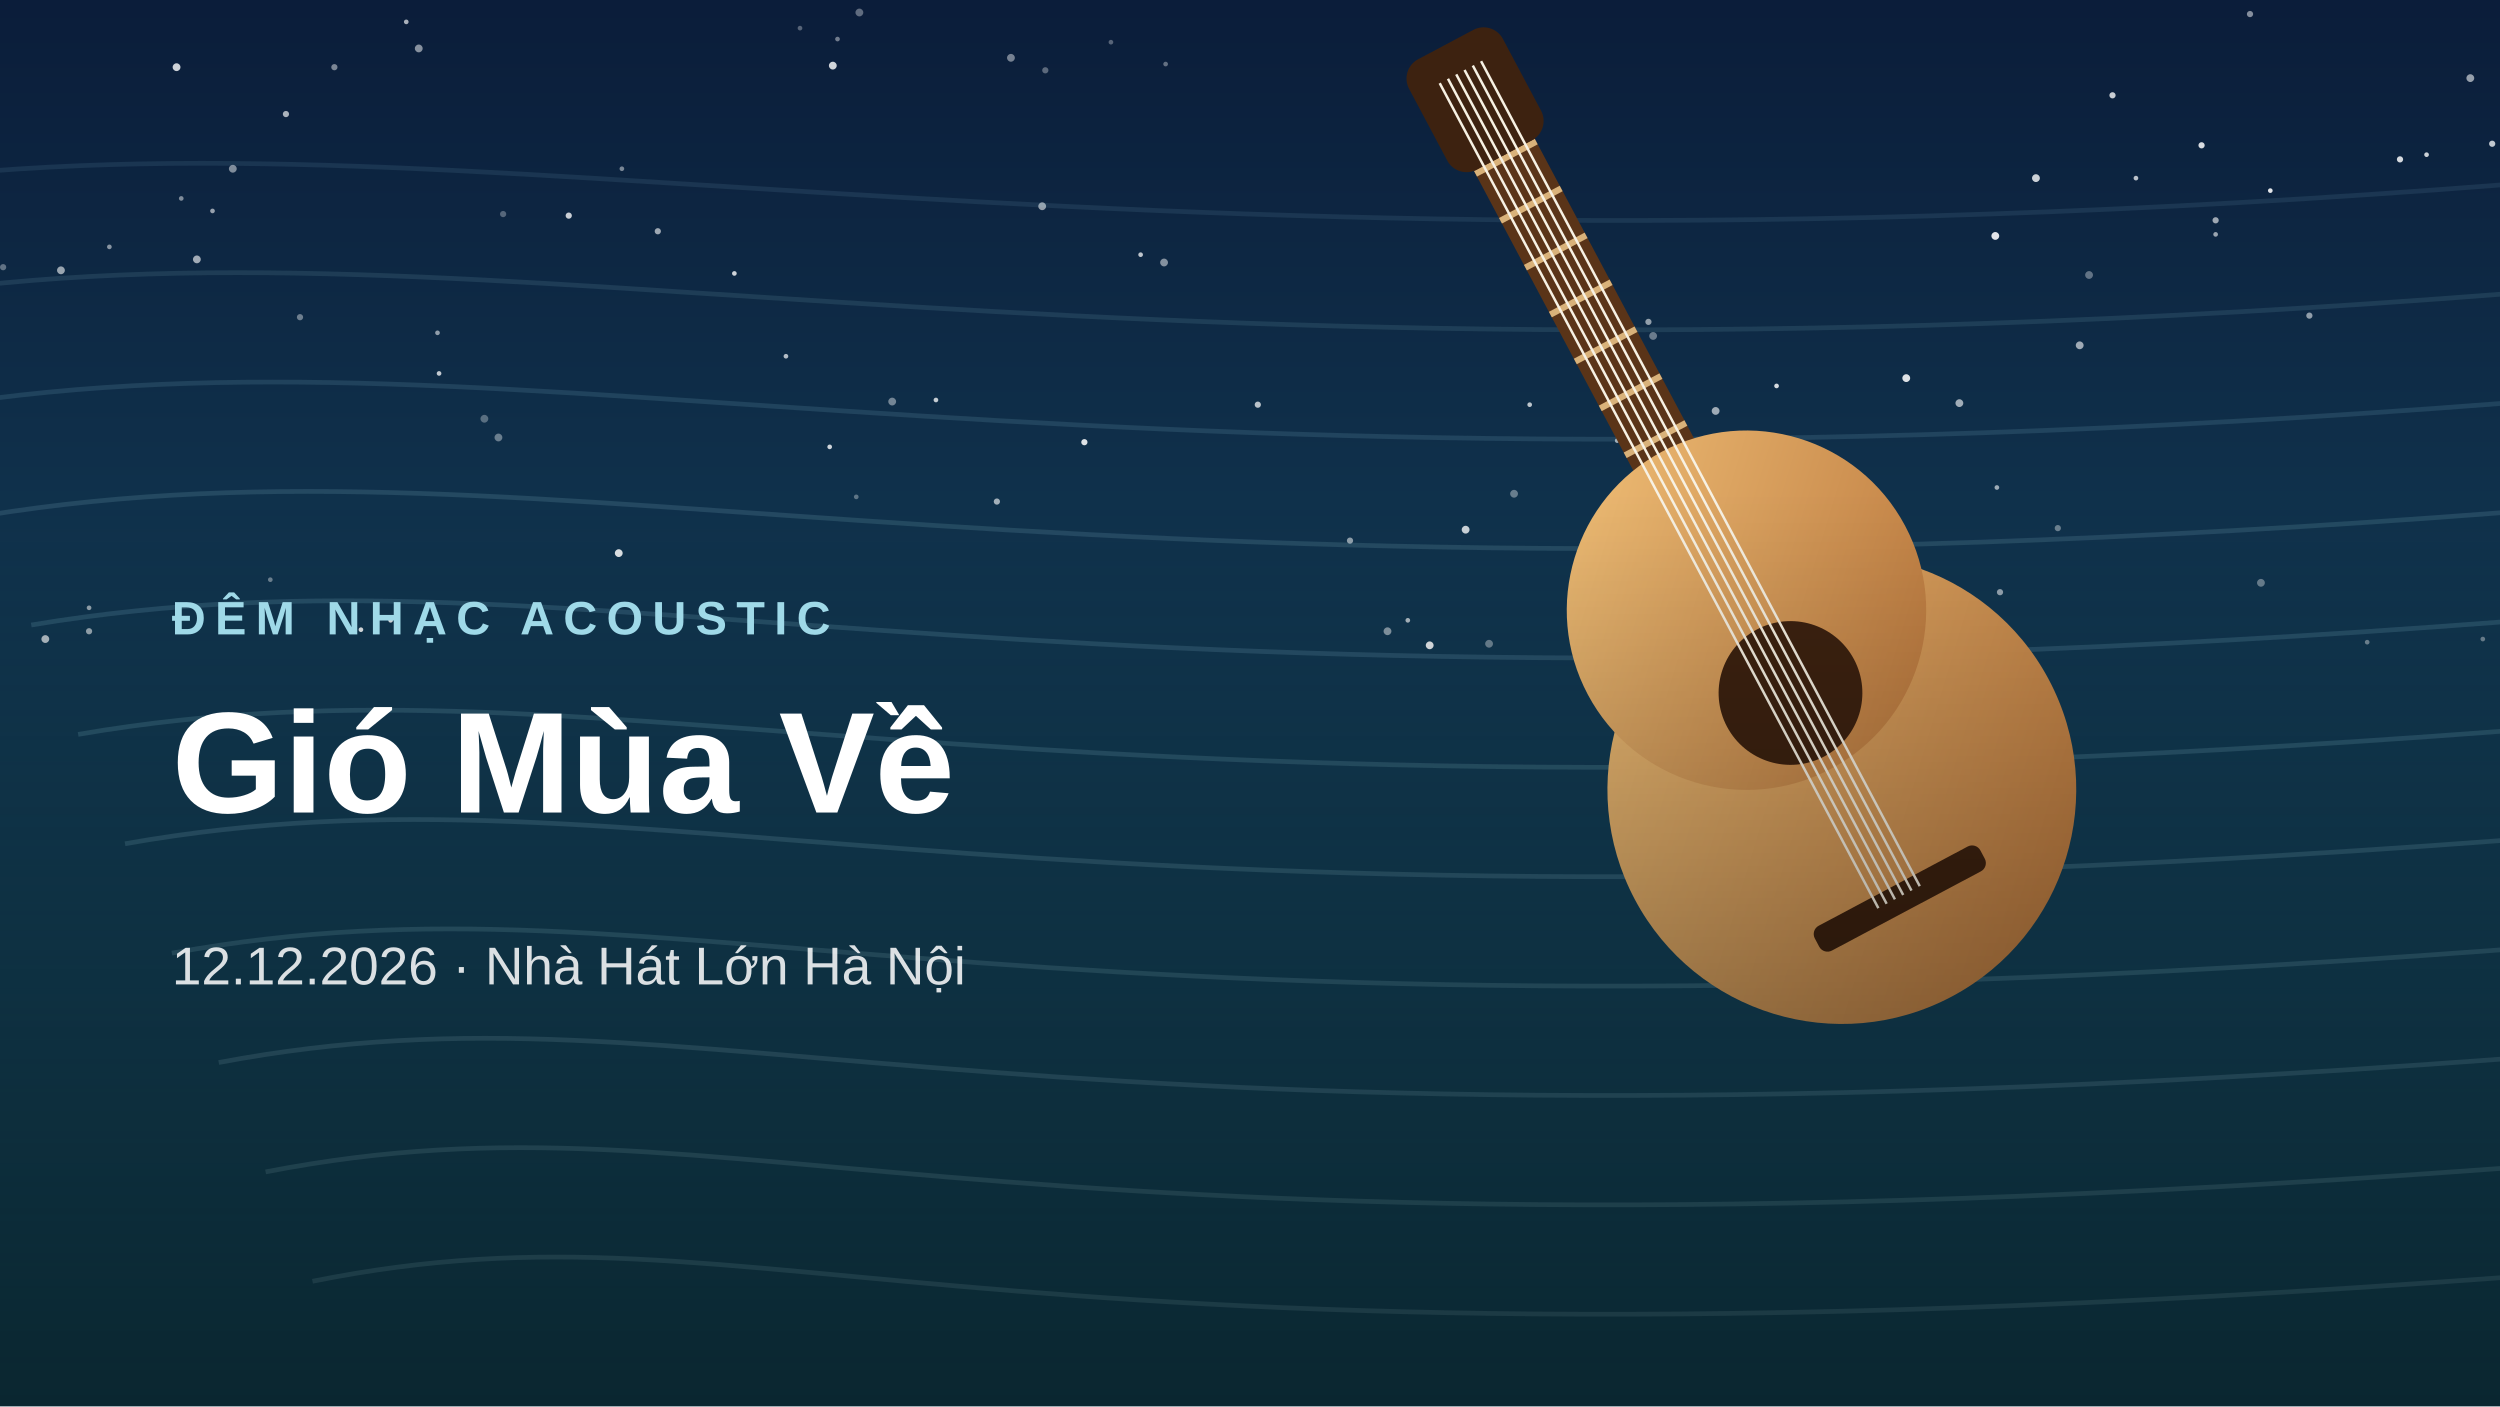
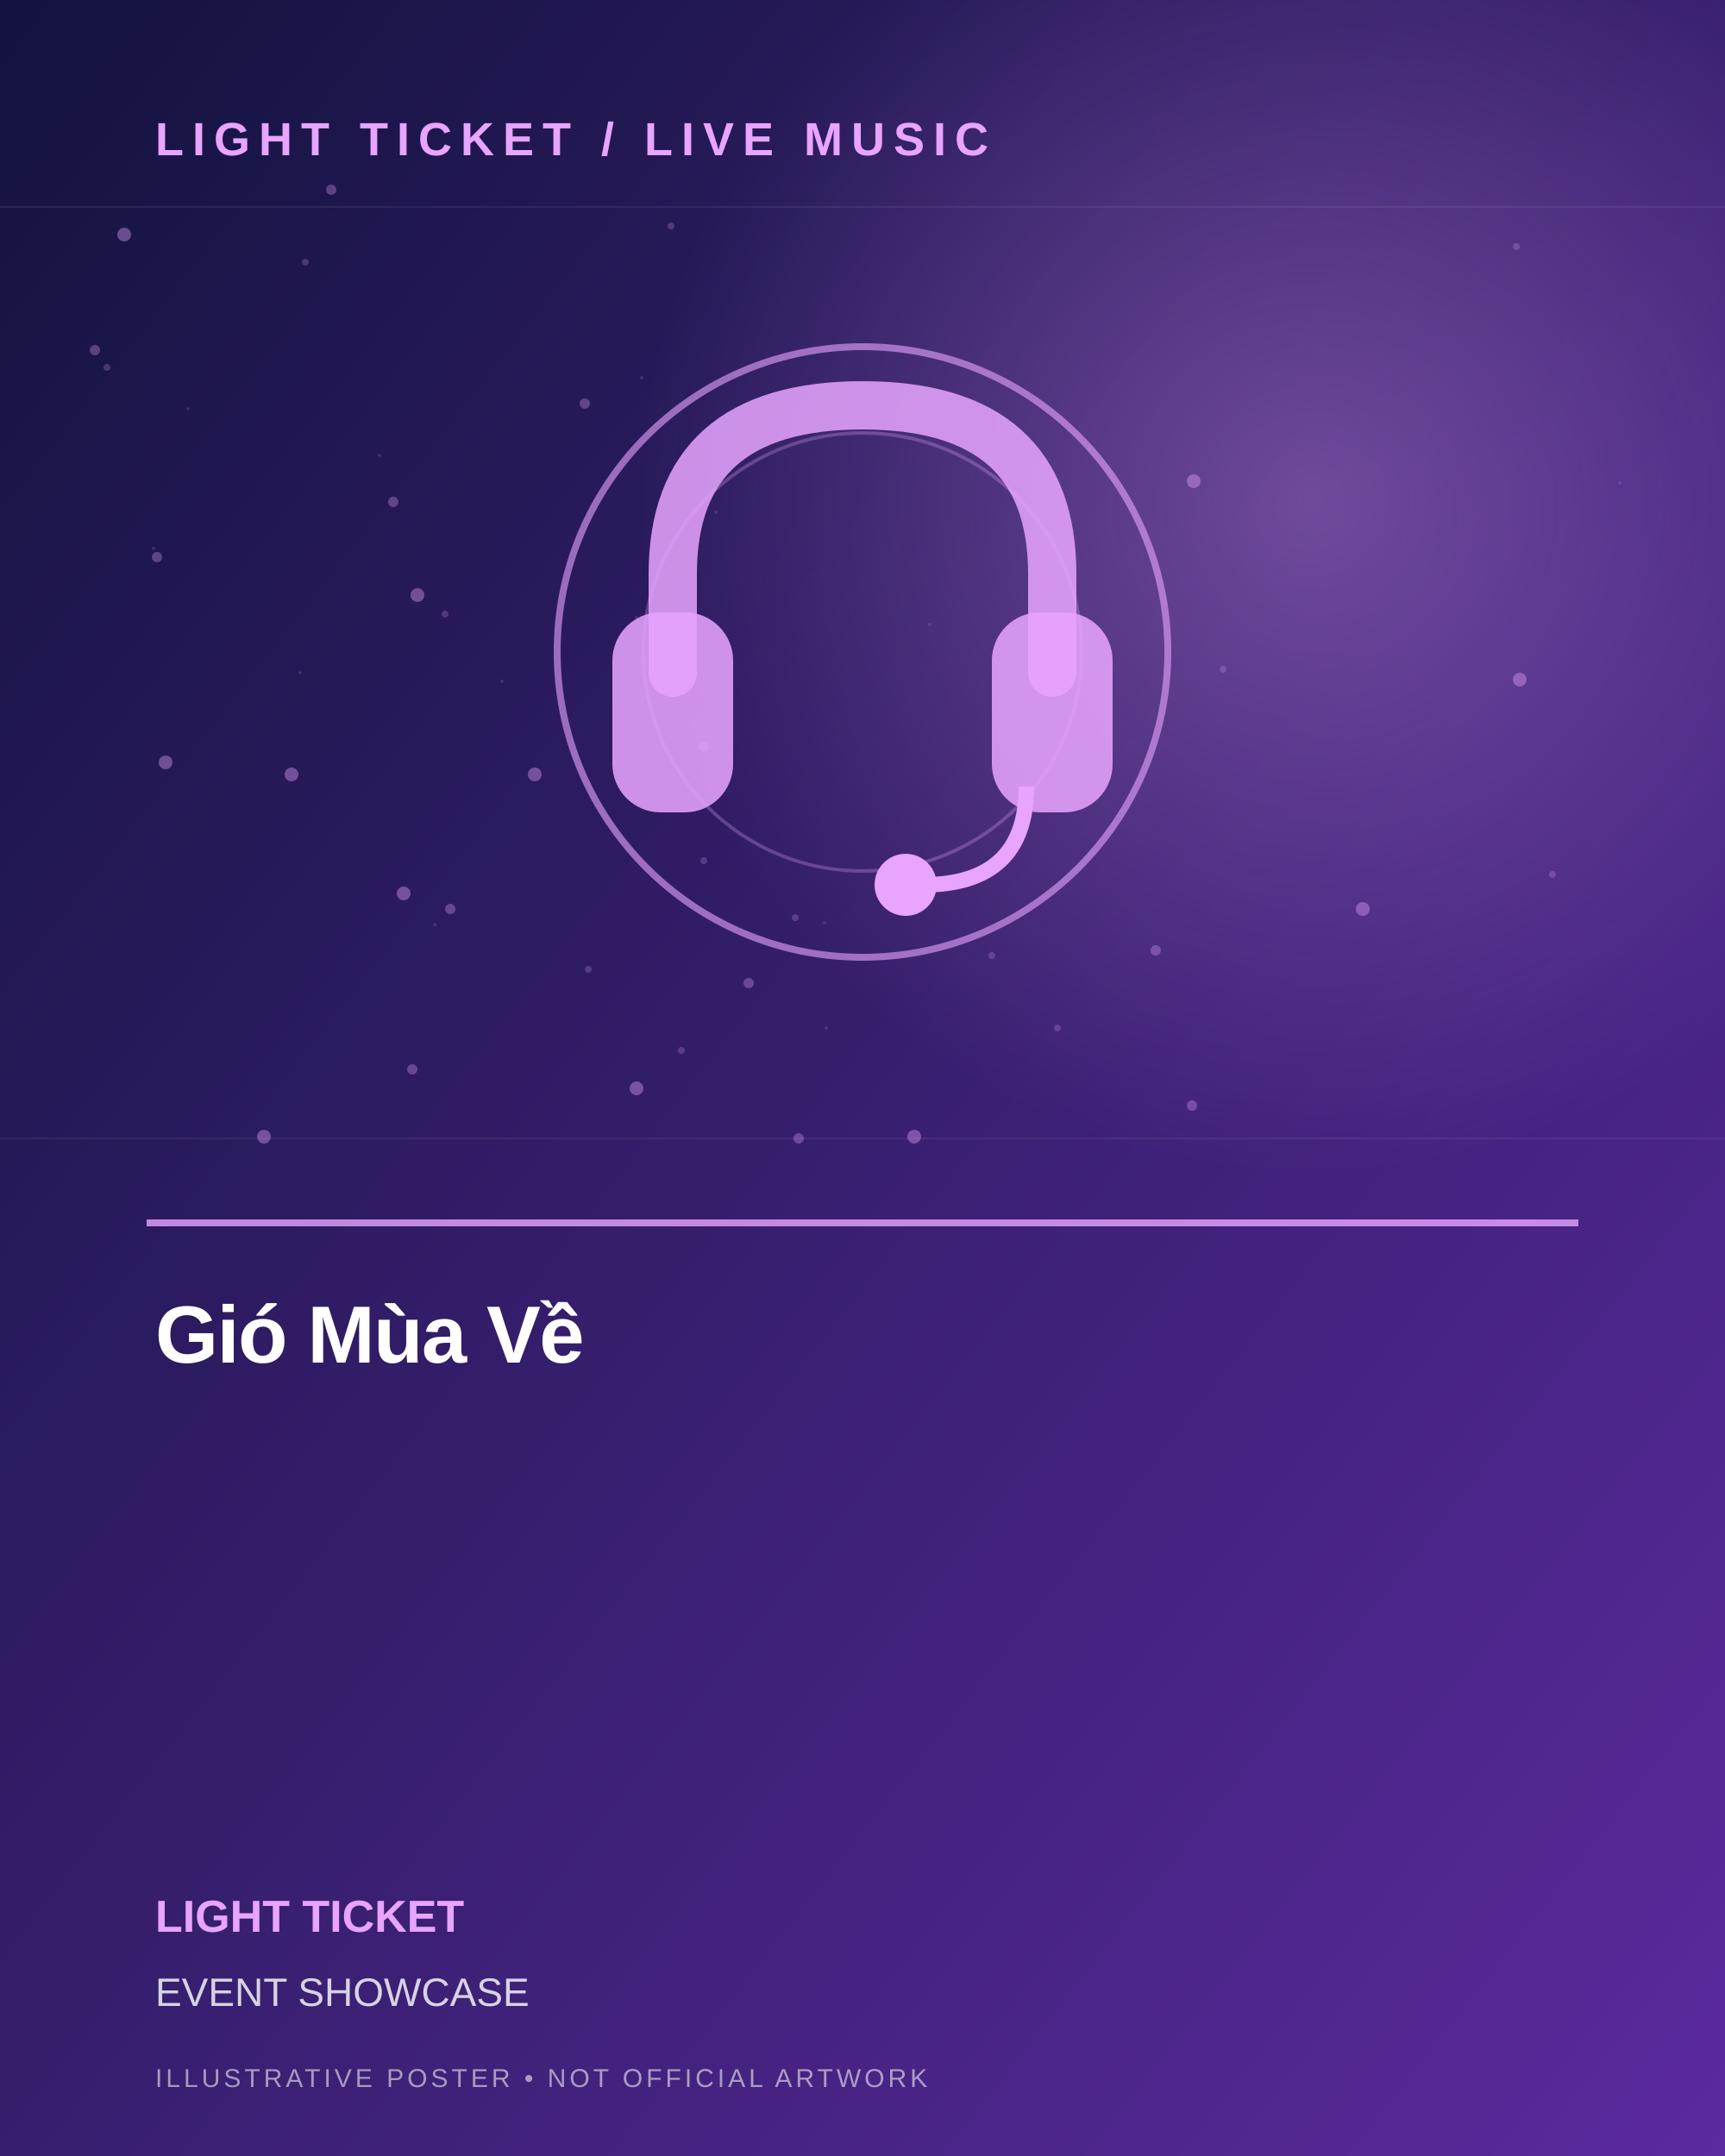
- <svg xmlns="http://www.w3.org/2000/svg" width="1600" height="900" viewBox="0 0 1600 900">
+ <svg xmlns="http://www.w3.org/2000/svg" width="1000" height="1250" viewBox="0 0 1000 1250" role="img" aria-label="Poster minh họa: Gió Mùa Về">
  <defs>
-     <linearGradient id="bg3" x1="0" y1="0" x2="0" y2="1">
-       <stop offset="0" stop-color="#0b1d3a" />
-       <stop offset="1" stop-color="#17556b" />
+     <linearGradient id="g" x1="0" y1="0" x2="1" y2="1">
+       <stop stop-color="#13133f" />
+       <stop offset="1" stop-color="#5b2a9e" />
    </linearGradient>
-     <linearGradient id="wood" x1="0" y1="0" x2="1" y2="1">
-       <stop offset="0" stop-color="#f3c37a" />
-       <stop offset="1" stop-color="#b8743a" />
-     </linearGradient>
-     <linearGradient id="shade" x1="0" y1="0" x2="0" y2="1">
-       <stop offset=".35" stop-color="#000" stop-opacity="0" />
-       <stop offset="1" stop-color="#000" stop-opacity=".55" />
-     </linearGradient>
+     <radialGradient id="glow">
+       <stop stop-color="#e8a4ff" stop-opacity=".32" />
+       <stop offset="1" stop-color="#e8a4ff" stop-opacity="0" />
+     </radialGradient>
  </defs>
-   <rect width="1600" height="900" fill="url(#bg3)" />
-   <circle cx="1303" cy="114" r="2.5" fill="#fff" fill-opacity="0.79" />
-   <circle cx="1553" cy="99" r="1.5" fill="#fff" fill-opacity="0.79" />
-   <circle cx="1515" cy="411" r="1.5" fill="#fff" fill-opacity="0.42" />
-   <circle cx="1009" cy="182" r="2.5" fill="#fff" fill-opacity="0.32" />
-   <circle cx="57" cy="404" r="2" fill="#fff" fill-opacity="0.58" />
-   <circle cx="396" cy="354" r="2.5" fill="#fff" fill-opacity="0.87" />
-   <circle cx="915" cy="413" r="2.5" fill="#fff" fill-opacity="0.89" />
-   <circle cx="746" cy="41" r="1.5" fill="#fff" fill-opacity="0.36" />
-   <circle cx="962" cy="100" r="2" fill="#fff" fill-opacity="0.42" />
-   <circle cx="1278" cy="312" r="1.5" fill="#fff" fill-opacity="0.59" />
-   <circle cx="1337" cy="176" r="2.5" fill="#fff" fill-opacity="0.35" />
-   <circle cx="1352" cy="61" r="2" fill="#fff" fill-opacity="0.77" />
-   <circle cx="1536" cy="102" r="2" fill="#fff" fill-opacity="0.83" />
-   <circle cx="888" cy="404" r="2.5" fill="#fff" fill-opacity="0.50" />
-   <circle cx="1478" cy="202" r="2" fill="#fff" fill-opacity="0.54" />
-   <circle cx="173" cy="371" r="1.5" fill="#fff" fill-opacity="0.40" />
-   <circle cx="260" cy="14" r="1.5" fill="#fff" fill-opacity="0.65" />
-   <circle cx="953" cy="412" r="2.5" fill="#fff" fill-opacity="0.39" />
-   <circle cx="1220" cy="242" r="2.5" fill="#fff" fill-opacity="0.86" />
-   <circle cx="319" cy="280" r="2.5" fill="#fff" fill-opacity="0.38" />
-   <circle cx="29" cy="409" r="2.5" fill="#fff" fill-opacity="0.69" />
-   <circle cx="1078" cy="383" r="1.5" fill="#fff" fill-opacity="0.56" />
-   <circle cx="398" cy="108" r="1.5" fill="#fff" fill-opacity="0.45" />
-   <circle cx="599" cy="256" r="1.5" fill="#fff" fill-opacity="0.76" />
-   <circle cx="667" cy="132" r="2.5" fill="#fff" fill-opacity="0.55" />
-   <circle cx="268" cy="31" r="2.5" fill="#fff" fill-opacity="0.51" />
-   <circle cx="938" cy="339" r="2.5" fill="#fff" fill-opacity="0.79" />
-   <circle cx="1058" cy="215" r="2.5" fill="#fff" fill-opacity="0.38" />
-   <circle cx="310" cy="268" r="2.5" fill="#fff" fill-opacity="0.31" />
-   <circle cx="901" cy="397" r="1.5" fill="#fff" fill-opacity="0.67" />
-   <circle cx="1589" cy="409" r="1.5" fill="#fff" fill-opacity="0.40" />
-   <circle cx="969" cy="316" r="2.5" fill="#fff" fill-opacity="0.37" />
-   <circle cx="126" cy="166" r="2.5" fill="#fff" fill-opacity="0.61" />
-   <circle cx="1137" cy="247" r="1.5" fill="#fff" fill-opacity="0.83" />
-   <circle cx="116" cy="127" r="1.5" fill="#fff" fill-opacity="0.47" />
-   <circle cx="1581" cy="50" r="2.5" fill="#fff" fill-opacity="0.57" />
-   <circle cx="57" cy="389" r="1.5" fill="#fff" fill-opacity="0.57" />
-   <circle cx="1254" cy="258" r="2.5" fill="#fff" fill-opacity="0.61" />
-   <circle cx="1418" cy="141" r="2" fill="#fff" fill-opacity="0.60" />
-   <circle cx="979" cy="259" r="1.5" fill="#fff" fill-opacity="0.72" />
-   <circle cx="531" cy="286" r="1.5" fill="#fff" fill-opacity="0.80" />
-   <circle cx="280" cy="213" r="1.5" fill="#fff" fill-opacity="0.54" />
-   <circle cx="647" cy="37" r="2.5" fill="#fff" fill-opacity="0.44" />
-   <circle cx="149" cy="108" r="2.5" fill="#fff" fill-opacity="0.48" />
-   <circle cx="250" cy="397" r="1.5" fill="#fff" fill-opacity="0.86" />
-   <circle cx="1317" cy="338" r="2" fill="#fff" fill-opacity="0.39" />
-   <circle cx="281" cy="239" r="1.5" fill="#fff" fill-opacity="0.75" />
-   <circle cx="192" cy="203" r="2" fill="#fff" fill-opacity="0.40" />
-   <circle cx="1367" cy="114" r="1.5" fill="#fff" fill-opacity="0.72" />
-   <circle cx="1055" cy="206" r="2" fill="#fff" fill-opacity="0.55" />
-   <circle cx="730" cy="163" r="1.5" fill="#fff" fill-opacity="0.73" />
-   <circle cx="39" cy="173" r="2.5" fill="#fff" fill-opacity="0.58" />
-   <circle cx="1440" cy="9" r="2" fill="#fff" fill-opacity="0.50" />
-   <circle cx="1277" cy="151" r="2.5" fill="#fff" fill-opacity="0.88" />
-   <circle cx="231" cy="403" r="1.5" fill="#fff" fill-opacity="0.88" />
-   <circle cx="214" cy="43" r="2" fill="#fff" fill-opacity="0.46" />
-   <circle cx="1595" cy="92" r="2" fill="#fff" fill-opacity="0.75" />
-   <circle cx="864" cy="346" r="2" fill="#fff" fill-opacity="0.54" />
-   <circle cx="1098" cy="263" r="2.5" fill="#fff" fill-opacity="0.60" />
-   <circle cx="669" cy="45" r="2" fill="#fff" fill-opacity="0.33" />
-   <circle cx="1409" cy="93" r="2" fill="#fff" fill-opacity="0.84" />
-   <circle cx="550" cy="8" r="2.5" fill="#fff" fill-opacity="0.35" />
-   <circle cx="533" cy="42" r="2.5" fill="#fff" fill-opacity="0.81" />
-   <circle cx="136" cy="135" r="1.5" fill="#fff" fill-opacity="0.57" />
-   <circle cx="694" cy="283" r="2" fill="#fff" fill-opacity="0.86" />
-   <circle cx="548" cy="318" r="1.5" fill="#fff" fill-opacity="0.33" />
-   <circle cx="1453" cy="122" r="1.5" fill="#fff" fill-opacity="0.88" />
-   <circle cx="536" cy="25" r="1.5" fill="#fff" fill-opacity="0.42" />
-   <circle cx="638" cy="321" r="2" fill="#fff" fill-opacity="0.62" />
-   <circle cx="421" cy="148" r="2" fill="#fff" fill-opacity="0.60" />
-   <circle cx="364" cy="138" r="2" fill="#fff" fill-opacity="0.78" />
-   <circle cx="512" cy="18" r="1.5" fill="#fff" fill-opacity="0.31" />
-   <circle cx="1035" cy="282" r="1.5" fill="#fff" fill-opacity="0.61" />
-   <circle cx="503" cy="228" r="1.5" fill="#fff" fill-opacity="0.69" />
-   <circle cx="1331" cy="221" r="2.5" fill="#fff" fill-opacity="0.60" />
-   <circle cx="805" cy="259" r="2" fill="#fff" fill-opacity="0.71" />
-   <circle cx="470" cy="175" r="1.5" fill="#fff" fill-opacity="0.80" />
-   <circle cx="1447" cy="373" r="2.5" fill="#fff" fill-opacity="0.38" />
-   <circle cx="711" cy="27" r="1.5" fill="#fff" fill-opacity="0.31" />
-   <circle cx="1280" cy="379" r="2" fill="#fff" fill-opacity="0.56" />
-   <circle cx="113" cy="43" r="2.5" fill="#fff" fill-opacity="0.80" />
-   <circle cx="1036" cy="343" r="2" fill="#fff" fill-opacity="0.66" />
-   <circle cx="1418" cy="150" r="1.5" fill="#fff" fill-opacity="0.58" />
-   <circle cx="322" cy="137" r="2" fill="#fff" fill-opacity="0.30" />
-   <circle cx="745" cy="168" r="2.5" fill="#fff" fill-opacity="0.49" />
-   <circle cx="70" cy="158" r="1.5" fill="#fff" fill-opacity="0.51" />
-   <circle cx="2" cy="171" r="2" fill="#fff" fill-opacity="0.35" />
-   <circle cx="571" cy="257" r="2.5" fill="#fff" fill-opacity="0.42" />
-   <circle cx="1033" cy="397" r="1.5" fill="#fff" fill-opacity="0.35" />
-   <circle cx="183" cy="73" r="2" fill="#fff" fill-opacity="0.65" />
-   <path d="M-100 120 C 300 60, 700 200, 1700 110" stroke="#9fd9e8" stroke-opacity="0.100" stroke-width="3" fill="none" />
-   <path d="M-70 190 C 320 130, 690 270, 1700 180" stroke="#9fd9e8" stroke-opacity="0.115" stroke-width="3" fill="none" />
-   <path d="M-40 260 C 340 200, 680 340, 1700 250" stroke="#9fd9e8" stroke-opacity="0.130" stroke-width="3" fill="none" />
-   <path d="M-10 330 C 360 270, 670 410, 1700 320" stroke="#9fd9e8" stroke-opacity="0.145" stroke-width="3" fill="none" />
-   <path d="M20 400 C 380 340, 660 480, 1700 390" stroke="#9fd9e8" stroke-opacity="0.160" stroke-width="3" fill="none" />
-   <path d="M50 470 C 400 410, 650 550, 1700 460" stroke="#9fd9e8" stroke-opacity="0.175" stroke-width="3" fill="none" />
-   <path d="M80 540 C 420 480, 640 620, 1700 530" stroke="#9fd9e8" stroke-opacity="0.190" stroke-width="3" fill="none" />
-   <path d="M110 610 C 440 550, 630 690, 1700 600" stroke="#9fd9e8" stroke-opacity="0.205" stroke-width="3" fill="none" />
-   <path d="M140 680 C 460 620, 620 760, 1700 670" stroke="#9fd9e8" stroke-opacity="0.220" stroke-width="3" fill="none" />
-   <path d="M170 750 C 480 690, 610 830, 1700 740" stroke="#9fd9e8" stroke-opacity="0.235" stroke-width="3" fill="none" />
-   <path d="M200 820 C 500 760, 600 900, 1700 810" stroke="#9fd9e8" stroke-opacity="0.250" stroke-width="3" fill="none" />
-   <g transform="translate(1160 470) rotate(-28)">
-     <rect x="-22" y="-430" width="44" height="380" rx="8" fill="#5a3418" />
-     <rect x="-22" y="-420" width="44" height="4" fill="#d9b27a" />
-     <rect x="-22" y="-386" width="44" height="4" fill="#d9b27a" />
-     <rect x="-22" y="-352" width="44" height="4" fill="#d9b27a" />
-     <rect x="-22" y="-318" width="44" height="4" fill="#d9b27a" />
-     <rect x="-22" y="-284" width="44" height="4" fill="#d9b27a" />
-     <rect x="-22" y="-250" width="44" height="4" fill="#d9b27a" />
-     <rect x="-22" y="-216" width="44" height="4" fill="#d9b27a" />
-     <rect x="-22" y="-182" width="44" height="4" fill="#d9b27a" />
-     <rect x="-22" y="-148" width="44" height="4" fill="#d9b27a" />
-     <rect x="-22" y="-114" width="44" height="4" fill="#d9b27a" />
-     <rect x="-34" y="-500" width="68" height="80" rx="14" fill="#3d2210" />
-     <circle cx="0" cy="40" r="150" fill="url(#wood)" />
-     <circle cx="0" cy="-90" r="115" fill="url(#wood)" />
-     <circle cx="0" cy="-30" r="46" fill="#3d2210" />
-     <rect x="-60" y="110" width="120" height="18" rx="6" fill="#3d2210" />
-     <line x1="-15" y1="-480" x2="-15" y2="118" stroke="#f7f1e3" stroke-width="1.6" />
-     <line x1="-9" y1="-480" x2="-9" y2="118" stroke="#f7f1e3" stroke-width="1.6" />
-     <line x1="-3" y1="-480" x2="-3" y2="118" stroke="#f7f1e3" stroke-width="1.6" />
-     <line x1="3" y1="-480" x2="3" y2="118" stroke="#f7f1e3" stroke-width="1.6" />
-     <line x1="9" y1="-480" x2="9" y2="118" stroke="#f7f1e3" stroke-width="1.6" />
-     <line x1="15" y1="-480" x2="15" y2="118" stroke="#f7f1e3" stroke-width="1.6" />
+   <rect width="1000" height="1250" fill="url(#g)" />
+   <circle cx="760" cy="290" r="390" fill="url(#glow)" />
+   <path d="M0 120H1000 M0 660H1000" stroke="white" stroke-opacity=".07" />
+   <circle cx="372" cy="219" r="1" fill="#e8a4ff" opacity="0.15" />
+   <circle cx="709" cy="388" r="2" fill="#e8a4ff" opacity="0.23" />
+   <circle cx="228" cy="291" r="3" fill="#e8a4ff" opacity="0.31" />
+   <circle cx="530" cy="659" r="4" fill="#e8a4ff" opacity="0.39" />
+   <circle cx="479" cy="596" r="1" fill="#e8a4ff" opacity="0.15" />
+   <circle cx="177" cy="152" r="2" fill="#e8a4ff" opacity="0.23" />
+   <circle cx="239" cy="620" r="3" fill="#e8a4ff" opacity="0.31" />
+   <circle cx="96" cy="442" r="4" fill="#e8a4ff" opacity="0.39" />
+   <circle cx="369" cy="358" r="1" fill="#e8a4ff" opacity="0.15" />
+   <circle cx="341" cy="562" r="2" fill="#e8a4ff" opacity="0.23" />
+   <circle cx="463" cy="660" r="3" fill="#e8a4ff" opacity="0.31" />
+   <circle cx="242" cy="345" r="4" fill="#e8a4ff" opacity="0.39" />
+   <circle cx="539" cy="362" r="1" fill="#e8a4ff" opacity="0.15" />
+   <circle cx="613" cy="596" r="2" fill="#e8a4ff" opacity="0.23" />
+   <circle cx="55" cy="203" r="3" fill="#e8a4ff" opacity="0.31" />
+   <circle cx="881" cy="394" r="4" fill="#e8a4ff" opacity="0.39" />
+   <circle cx="291" cy="395" r="1" fill="#e8a4ff" opacity="0.15" />
+   <circle cx="461" cy="532" r="2" fill="#e8a4ff" opacity="0.23" />
+   <circle cx="261" cy="527" r="3" fill="#e8a4ff" opacity="0.31" />
+   <circle cx="310" cy="449" r="4" fill="#e8a4ff" opacity="0.39" />
+   <circle cx="478" cy="535" r="1" fill="#e8a4ff" opacity="0.15" />
+   <circle cx="62" cy="213" r="2" fill="#e8a4ff" opacity="0.23" />
+   <circle cx="670" cy="551" r="3" fill="#e8a4ff" opacity="0.31" />
+   <circle cx="234" cy="518" r="4" fill="#e8a4ff" opacity="0.39" />
+   <circle cx="109" cy="237" r="1" fill="#e8a4ff" opacity="0.15" />
+   <circle cx="879" cy="143" r="2" fill="#e8a4ff" opacity="0.23" />
+   <circle cx="691" cy="641" r="3" fill="#e8a4ff" opacity="0.31" />
+   <circle cx="692" cy="279" r="4" fill="#e8a4ff" opacity="0.39" />
+   <circle cx="415" cy="297" r="1" fill="#e8a4ff" opacity="0.15" />
+   <circle cx="395" cy="609" r="2" fill="#e8a4ff" opacity="0.23" />
+   <circle cx="91" cy="323" r="3" fill="#e8a4ff" opacity="0.31" />
+   <circle cx="790" cy="527" r="4" fill="#e8a4ff" opacity="0.39" />
+   <circle cx="939" cy="280" r="1" fill="#e8a4ff" opacity="0.15" />
+   <circle cx="900" cy="507" r="2" fill="#e8a4ff" opacity="0.23" />
+   <circle cx="408" cy="433" r="3" fill="#e8a4ff" opacity="0.31" />
+   <circle cx="369" cy="631" r="4" fill="#e8a4ff" opacity="0.39" />
+   <circle cx="174" cy="390" r="1" fill="#e8a4ff" opacity="0.15" />
+   <circle cx="408" cy="499" r="2" fill="#e8a4ff" opacity="0.23" />
+   <circle cx="339" cy="234" r="3" fill="#e8a4ff" opacity="0.31" />
+   <circle cx="72" cy="136" r="4" fill="#e8a4ff" opacity="0.39" />
+   <circle cx="89" cy="318" r="1" fill="#e8a4ff" opacity="0.15" />
+   <circle cx="389" cy="131" r="2" fill="#e8a4ff" opacity="0.23" />
+   <circle cx="434" cy="570" r="3" fill="#e8a4ff" opacity="0.31" />
+   <circle cx="153" cy="659" r="4" fill="#e8a4ff" opacity="0.39" />
+   <circle cx="252" cy="536" r="1" fill="#e8a4ff" opacity="0.15" />
+   <circle cx="258" cy="356" r="2" fill="#e8a4ff" opacity="0.23" />
+   <circle cx="192" cy="110" r="3" fill="#e8a4ff" opacity="0.31" />
+   <circle cx="169" cy="449" r="4" fill="#e8a4ff" opacity="0.39" />
+   <circle cx="220" cy="264" r="1" fill="#e8a4ff" opacity="0.15" />
+   <circle cx="575" cy="554" r="2" fill="#e8a4ff" opacity="0.23" />
+   <text x="90" y="90" fill="#e8a4ff" font-size="27" font-weight="700" letter-spacing="5" font-family="Arial, DejaVu Sans, sans-serif">LIGHT TICKET   /   LIVE MUSIC</text>
+   <circle cx="500" cy="378" r="177" stroke="#e8a4ff" stroke-width="4" fill="none" opacity=".6" />
+   <circle cx="500" cy="378" r="127" stroke="#e8a4ff" stroke-width="2" fill="none" opacity=".28" />
+   <path d="M390 390V333Q390 235 500 235Q610 235 610 333V390" fill="none" stroke="#e8a4ff" stroke-width="28" stroke-linecap="round" opacity=".85" />
+   <rect x="355" y="355" width="70" height="116" rx="28" fill="#e8a4ff" opacity=".86" />
+   <rect x="575" y="355" width="70" height="116" rx="28" fill="#e8a4ff" opacity=".86" />
+   <path d="M535 513Q595 513 595 456" stroke="#e8a4ff" stroke-width="9" fill="none" />
+   <circle cx="525" cy="513" r="18" fill="#e8a4ff" />
+   <path d="M85 709H915" stroke="#e8a4ff" stroke-opacity=".8" stroke-width="4" />
+   <g font-family="Arial, DejaVu Sans, sans-serif">
+     <text x="90" y="790" font-size="47" font-weight="800" letter-spacing="-0.8" fill="white">Gió Mùa Về</text>
+     <text x="90" y="1120" font-size="26" fill="#e8a4ff" font-weight="700">LIGHT TICKET</text>
+     <text x="90" y="1163" font-size="23" fill="#ffffff" opacity=".8">EVENT SHOWCASE</text>
+     <text x="90" y="1210" font-size="15" fill="white" opacity=".55" letter-spacing="2">ILLUSTRATIVE POSTER • NOT OFFICIAL ARTWORK</text>
  </g>
-   <rect width="1600" height="900" fill="url(#shade)" />
-   <text x="110" y="406" font-family="'Be Vietnam Pro','Segoe UI',Arial,sans-serif" font-size="30" font-weight="700" letter-spacing="6" fill="#9fd9e8">ĐÊM NHẠC ACOUSTIC</text>
-   <text x="110" y="520" font-family="'Be Vietnam Pro','Segoe UI',Arial,sans-serif" font-size="92" font-weight="800" fill="#fff">Gió Mùa Về</text>
-   <text x="110" y="630" font-family="'Be Vietnam Pro','Segoe UI',Arial,sans-serif" font-size="34" font-weight="500" fill="#fff" fill-opacity=".85">12.12.2026  ·  Nhà Hát Lớn Hà Nội</text>
</svg>
